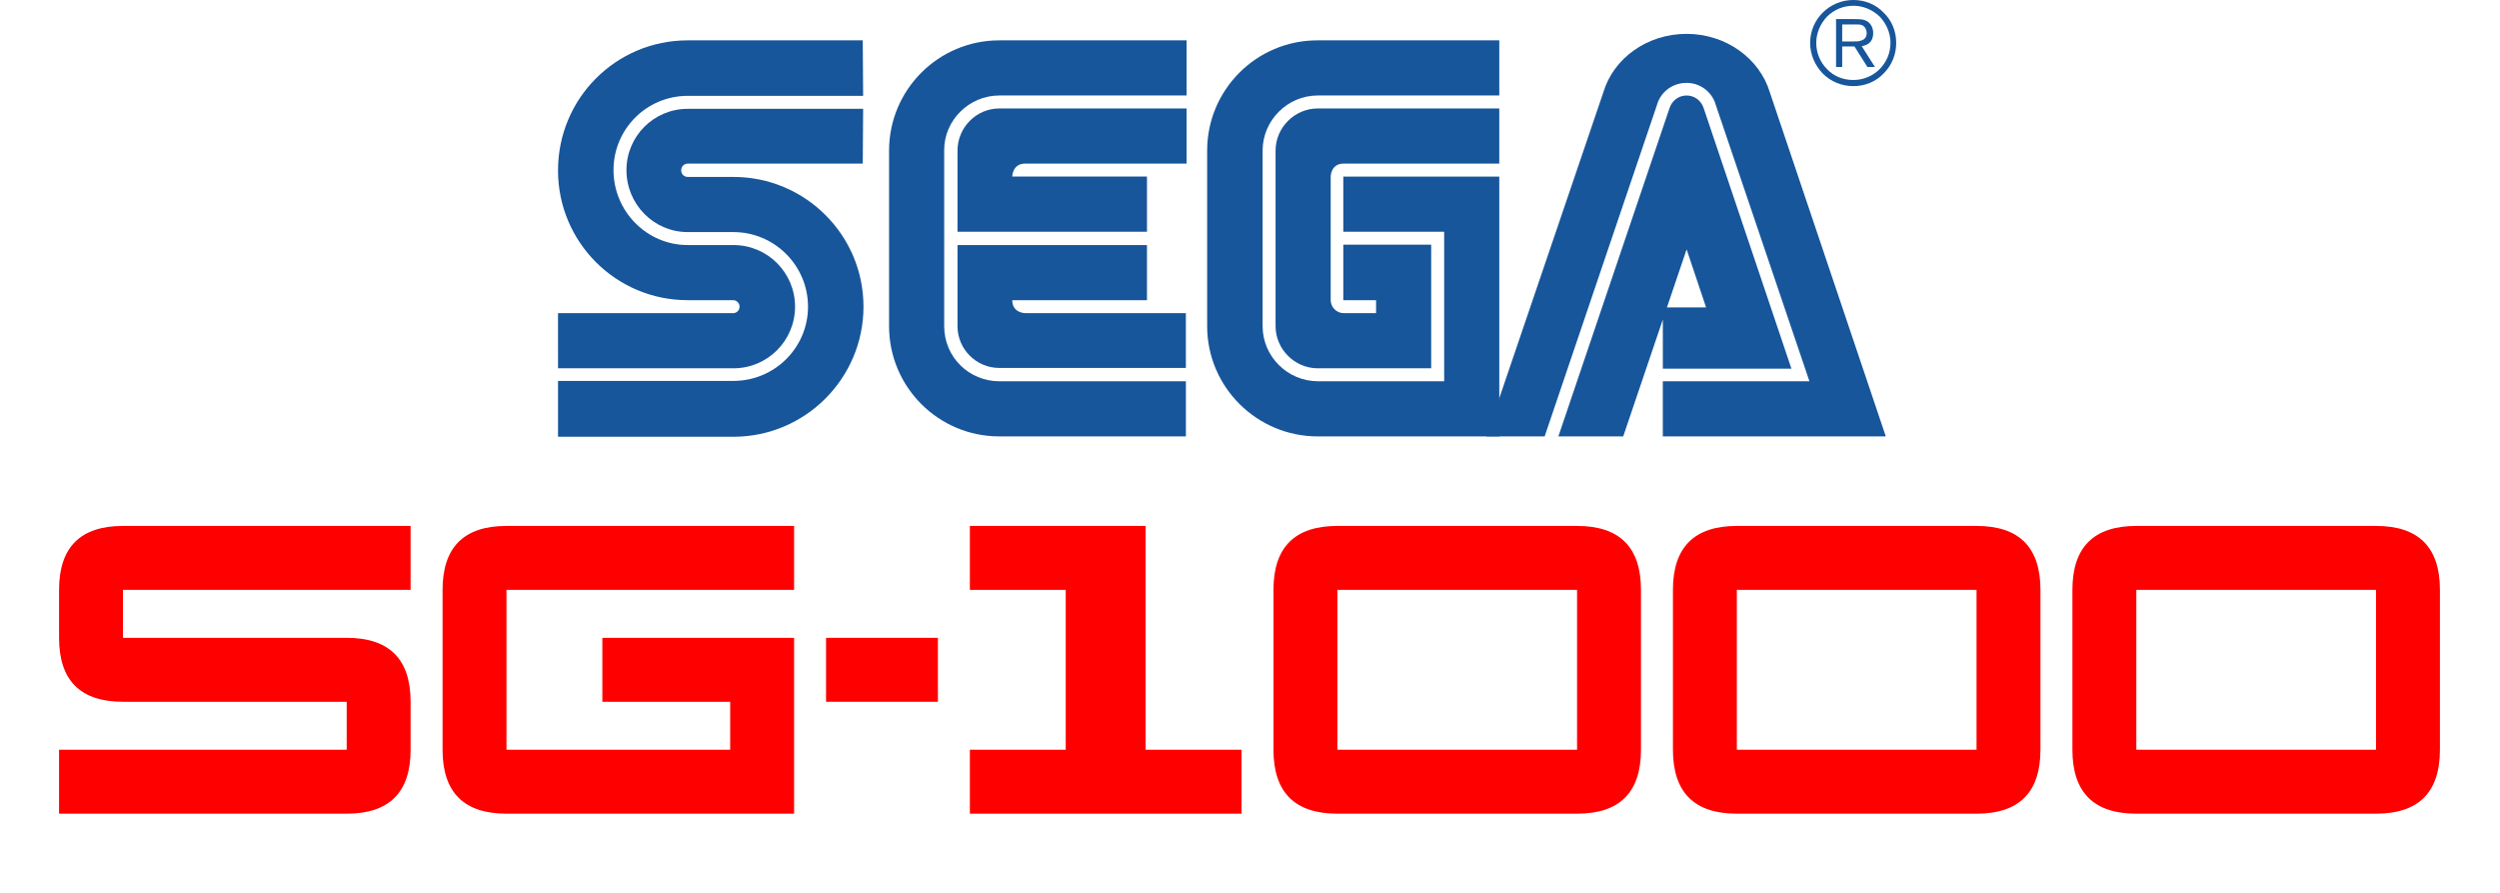
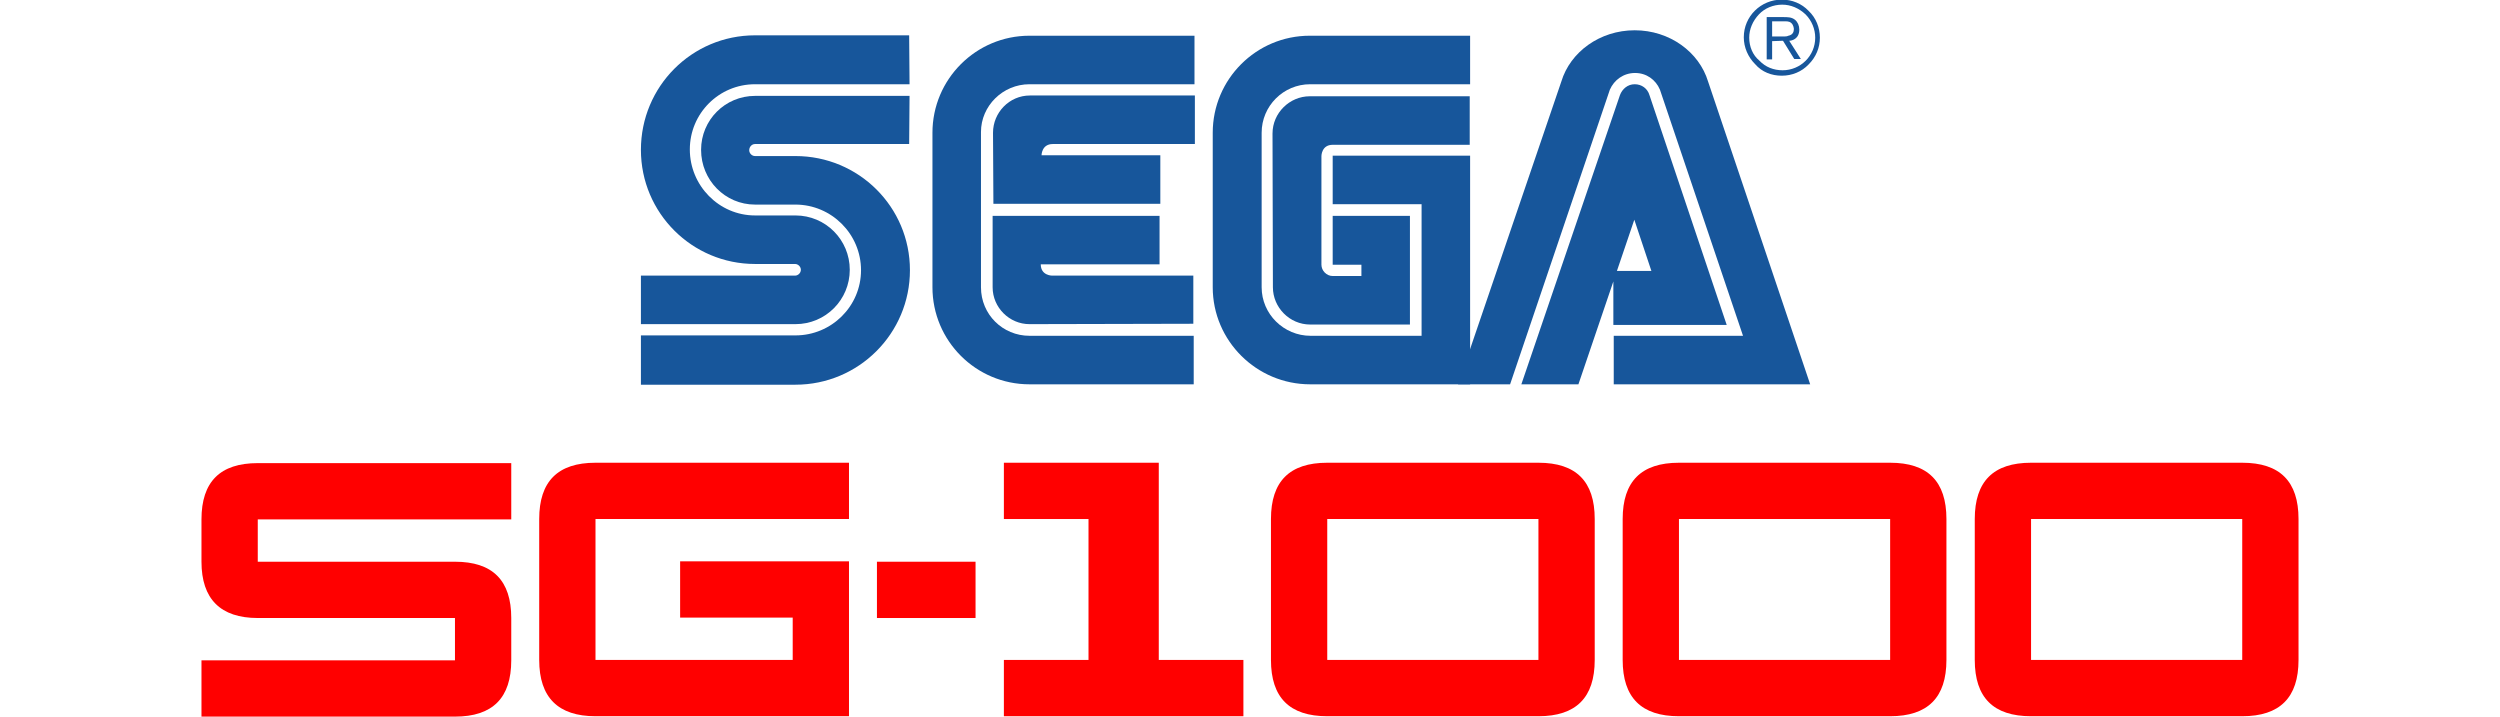
- <svg xmlns="http://www.w3.org/2000/svg" version="1.1" id="Ebene_1" x="0px" y="0px" width="566.93px" height="202.382px" viewBox="0 0 566.93 202.382" enable-background="new 0 0 566.93 202.382" xml:space="preserve">
+ <svg xmlns="http://www.w3.org/2000/svg" version="1.1" baseProfile="tiny" id="Ebene_1" x="0px" y="0px" viewBox="-51 295.6 644 184.5" xml:space="preserve">
  <g>
-     <path fill="#17569B" d="M126.595,99.044h39.796c16.265,0,29.501-13.238,29.501-29.5c0-16.261-13.236-29.42-29.501-29.42h-10.376   c-0.817,0-1.475-0.652-1.475-1.471c0-0.898,0.654-1.551,1.475-1.551h39.716l0.082-12.423h-39.798   c-7.684,0-13.895,6.212-13.895,13.894c0,7.764,6.209,14.056,13.895,14.056h10.376c9.315,0,16.918,7.602,16.918,16.917   c0,9.317-7.603,16.834-16.918,16.834h-39.796V99.044L126.595,99.044z" />
-     <path fill="#17569B" d="M126.595,83.518h39.796c7.765,0,13.977-6.292,13.977-13.974s-6.211-13.974-13.977-13.974h-10.376   c-9.315,0-16.835-7.682-16.835-16.998c0-9.317,7.521-16.834,16.835-16.834h39.796l-0.082-12.585h-39.718   c-16.262,0-29.419,13.156-29.419,29.5c0,16.262,13.156,29.42,29.419,29.42h10.297c0.815,0,1.472,0.654,1.472,1.471   s-0.655,1.471-1.472,1.471h-39.717L126.595,83.518L126.595,83.518z" />
-     <path fill="#17569B" d="M226.701,86.459c-6.862,0-12.5-5.475-12.5-12.503V33.994c0-6.7,5.639-12.339,12.5-12.339h42.495V9.153   h-42.495c-13.809,0-25.005,11.196-25.005,25.007v39.796c0,13.812,11.194,25.008,25.005,25.008h42.333V86.461L226.701,86.459   L226.701,86.459z" />
-     <path fill="#17569B" d="M217.222,34.158c0-5.23,4.249-9.562,9.479-9.562h42.495V37.1h-36.609c-2.943,0-2.943,2.94-2.943,2.94   h30.562v12.504h-42.983V34.158L217.222,34.158z" />
-     <path fill="#17569B" d="M226.701,83.438c-5.229,0-9.479-4.25-9.479-9.48v-18.39h42.982V68.07h-30.562   c0,2.942,2.94,2.942,2.94,2.942h36.447v12.423L226.701,83.438L226.701,83.438z" />
-     <path fill="#17569B" d="M299.024,86.459c-6.946,0-12.586-5.64-12.586-12.503V34.16c0-6.866,5.642-12.505,12.506-12.505h41.188   V9.153h-41.271c-13.812,0-25.005,11.196-25.005,25.007v39.796c0,13.812,11.273,25.008,25.088,25.008h41.188v-58.92h-35.388v12.502   h22.884V86.46L299.024,86.459L299.024,86.459z" />
-     <path fill="#17569B" d="M289.378,73.956c0,5.23,4.334,9.563,9.563,9.563h25.741V55.488h-19.938v12.585h7.438v2.942h-7.354   c-1.637,0-2.942-1.387-2.942-2.942V40.042c0,0,0-2.943,2.942-2.943h35.302V24.595h-41.188c-5.229,0-9.563,4.332-9.563,9.563   L289.378,73.956L289.378,73.956z" />
-     <path fill="#17569B" d="M378.783,24.436c0.57-1.634,2.043-2.778,3.843-2.778c1.797,0,3.271,1.146,3.844,2.778l19.938,59.166   h-29.171V69.708h9.809l-4.414-13.159l-14.386,42.414h-14.709L378.783,24.436L378.783,24.436z" />
-     <path fill="#17569B" d="M410.492,86.459h-33.261v12.503h50.585L401.504,20.92c-2.291-7.6-9.892-13.239-18.882-13.239   c-8.985,0-16.586,5.558-18.877,13.239l-26.562,78.042h13.241l25.737-75.917c1.063-2.534,3.515-4.25,6.455-4.25   c2.862,0,5.316,1.716,6.377,4.25L410.492,86.459L410.492,86.459z" />
-     <path fill="#17569B" d="M420.461,19.531c2.612,0,5.065-0.982,6.862-2.862c1.879-1.878,2.855-4.33,2.855-6.945   c0-2.616-0.979-5.065-2.855-6.866c-1.797-1.878-4.25-2.86-6.862-2.86c-5.395,0-9.811,4.332-9.811,9.726   c0,2.615,1.063,5.065,2.856,6.945C415.393,18.551,417.844,19.531,420.461,19.531z M412.041,9.725c0-2.207,0.903-4.332,2.455-5.967   c1.55-1.552,3.677-2.452,5.966-2.452c2.207,0,4.332,0.898,5.969,2.452c1.553,1.635,2.451,3.759,2.451,5.967   c0,4.656-3.761,8.417-8.416,8.417c-2.289,0-4.418-0.818-5.968-2.452C412.944,14.136,412.041,12.013,412.041,9.725z" />
-     <path fill="#17569B" d="M417.926,10.541v4.656h-1.392V4.329h4.011c1.467,0,2.362,0,3.268,0.653   c0.734,0.572,1.145,1.472,1.145,2.535c0,2.533-2.043,2.86-2.612,2.943l3.021,4.738h-1.717l-2.941-4.656L417.926,10.541   L417.926,10.541z M417.926,9.397h2.858c0.49,0,0.896,0,1.31-0.164c1.062-0.245,1.391-0.98,1.391-1.716   c0-0.247-0.082-1.063-0.654-1.554c-0.569-0.489-1.307-0.409-2.125-0.409h-2.778L417.926,9.397L417.926,9.397z" />
+     <path fill="#17569B" d="M114.1,394.7h39.8c16.3,0,29.5-13.2,29.5-29.5c0-16.3-13.2-29.4-29.5-29.4h-10.4c-0.8,0-1.5-0.7-1.5-1.5   c0-0.9,0.7-1.6,1.5-1.6h39.7l0.1-12.4h-39.8c-7.7,0-13.9,6.2-13.9,13.9c0,7.8,6.2,14.1,13.9,14.1h10.4c9.3,0,16.9,7.6,16.9,16.9   c0,9.3-7.6,16.8-16.9,16.8h-39.8L114.1,394.7L114.1,394.7z" />
+     <path fill="#17569B" d="M114.1,379.1h39.8c7.8,0,14-6.3,14-14c0-7.7-6.2-14-14-14h-10.4c-9.3,0-16.8-7.7-16.8-17   c0-9.3,7.5-16.8,16.8-16.8h39.8l-0.1-12.6h-39.7c-16.3,0-29.4,13.2-29.4,29.5c0,16.3,13.2,29.4,29.4,29.4h10.3   c0.8,0,1.5,0.7,1.5,1.5c0,0.8-0.7,1.5-1.5,1.5h-39.7L114.1,379.1L114.1,379.1z" />
+     <path fill="#17569B" d="M214.2,382.1c-6.9,0-12.5-5.5-12.5-12.5v-40c0-6.7,5.6-12.3,12.5-12.3h42.5v-12.5h-42.5   c-13.8,0-25,11.2-25,25v39.8c0,13.8,11.2,25,25,25h42.3v-12.5L214.2,382.1L214.2,382.1z" />
+     <path fill="#17569B" d="M204.8,329.8c0-5.2,4.2-9.6,9.5-9.6h42.5v12.5h-36.6c-2.9,0-2.9,2.9-2.9,2.9h30.6v12.5h-43L204.8,329.8   L204.8,329.8z" />
+     <path fill="#17569B" d="M214.2,379.1c-5.2,0-9.5-4.3-9.5-9.5v-18.4h43v12.5h-30.6c0,2.9,2.9,2.9,2.9,2.9h36.4v12.4L214.2,379.1   L214.2,379.1z" />
+     <path fill="#17569B" d="M286.6,382.1c-6.9,0-12.6-5.6-12.6-12.5v-39.8c0-6.9,5.6-12.5,12.5-12.5h41.2v-12.5h-41.3   c-13.8,0-25,11.2-25,25v39.8c0,13.8,11.3,25,25.1,25h41.2v-58.9h-35.4v12.5h22.9v33.9L286.6,382.1L286.6,382.1z" />
+     <path fill="#17569B" d="M276.9,369.6c0,5.2,4.3,9.6,9.6,9.6h25.7v-28h-19.9v12.6h7.4v2.9h-7.4c-1.6,0-2.9-1.4-2.9-2.9v-28   c0,0,0-2.9,2.9-2.9h35.3v-12.5h-41.2c-5.2,0-9.6,4.3-9.6,9.6L276.9,369.6L276.9,369.6z" />
+     <path fill="#17569B" d="M366.3,320.1c0.6-1.6,2-2.8,3.8-2.8c1.8,0,3.3,1.1,3.8,2.8l19.9,59.2h-29.2v-13.9h9.8l-4.4-13.2l-14.4,42.4   h-14.7L366.3,320.1L366.3,320.1z" />
+     <path fill="#17569B" d="M398,382.1h-33.3v12.5h50.6l-26.3-78c-2.3-7.6-9.9-13.2-18.9-13.2c-9,0-16.6,5.6-18.9,13.2l-26.6,78H338   l25.7-75.9c1.1-2.5,3.5-4.3,6.5-4.3c2.9,0,5.3,1.7,6.4,4.3L398,382.1L398,382.1z" />
+     <path fill="#17569B" d="M408,315.1c2.6,0,5.1-1,6.9-2.9c1.9-1.9,2.9-4.3,2.9-6.9c0-2.6-1-5.1-2.9-6.9c-1.8-1.9-4.3-2.9-6.9-2.9   c-5.4,0-9.8,4.3-9.8,9.7c0,2.6,1.1,5.1,2.9,6.9C402.9,314.2,405.4,315.1,408,315.1z M399.6,305.3c0-2.2,0.9-4.3,2.5-6   c1.5-1.6,3.7-2.5,6-2.5c2.2,0,4.3,0.9,6,2.5c1.6,1.6,2.5,3.8,2.5,6c0,4.7-3.8,8.4-8.4,8.4c-2.3,0-4.4-0.8-6-2.5   C400.5,309.8,399.6,307.6,399.6,305.3z" />
+     <path fill="#17569B" d="M405.5,306.2v4.7h-1.4v-10.9h4c1.5,0,2.4,0,3.3,0.7c0.7,0.6,1.1,1.5,1.1,2.5c0,2.5-2,2.9-2.6,2.9l3,4.7   h-1.7l-2.9-4.7L405.5,306.2L405.5,306.2z M405.5,305h2.9c0.5,0,0.9,0,1.3-0.2c1.1-0.2,1.4-1,1.4-1.7c0-0.2-0.1-1.1-0.7-1.6   c-0.6-0.5-1.3-0.4-2.1-0.4h-2.8L405.5,305L405.5,305z" />
    <g>
-       <path fill="#FF0000" d="M13.401,144.643v-10.875c0-9.667,4.833-14.5,14.5-14.5h65.25v14.5h-65.25v10.875h50.75    c9.667,0,14.5,4.833,14.5,14.501v10.875c0,9.667-4.833,14.5-14.5,14.5h-65.25v-14.5h65.25v-10.875h-50.75    C18.234,159.144,13.401,154.311,13.401,144.643z" />
-       <path fill="#FF0000" d="M100.401,170.019v-36.251c0-9.667,4.833-14.5,14.5-14.5h65.25v14.5h-65.25v36.251h50.75v-10.875h-29    v-14.501h43.5v39.876h-65.25C105.234,184.519,100.401,179.686,100.401,170.019z" />
-       <path fill="#FF0000" d="M187.402,159.144v-14.501h25.375v14.501H187.402z" />
-       <path fill="#FF0000" d="M220.027,184.519v-14.5h21.75v-36.251h-21.75v-14.5h39.875v50.751h21.751v14.5H220.027z" />
-       <path fill="#FF0000" d="M372.277,170.019c0,9.667-4.834,14.5-14.5,14.5h-54.375c-9.669,0-14.5-4.833-14.5-14.5v-36.251    c0-9.667,4.831-14.5,14.5-14.5h54.375c9.666,0,14.5,4.833,14.5,14.5V170.019z M357.777,170.019v-36.251h-54.375v36.251H357.777z" />
-       <path fill="#FF0000" d="M462.902,170.019c0,9.667-4.834,14.5-14.5,14.5h-54.375c-9.667,0-14.5-4.833-14.5-14.5v-36.251    c0-9.667,4.833-14.5,14.5-14.5h54.375c9.666,0,14.5,4.833,14.5,14.5V170.019z M448.402,170.019v-36.251h-54.375v36.251H448.402z" />
-       <path fill="#FF0000" d="M553.527,170.019c0,9.667-4.833,14.5-14.5,14.5h-54.375c-9.667,0-14.5-4.833-14.5-14.5v-36.251    c0-9.667,4.833-14.5,14.5-14.5h54.375c9.667,0,14.5,4.833,14.5,14.5V170.019z M539.027,170.019v-36.251h-54.375v36.251H539.027z" />
+       <path fill="#FF0000" d="M0.9,440.3v-10.9c0-9.7,4.8-14.5,14.5-14.5h65.3v14.5H15.4v10.9h50.8c9.7,0,14.5,4.8,14.5,14.5v10.9    c0,9.7-4.8,14.5-14.5,14.5H0.9v-14.5h65.3v-10.9H15.4C5.8,454.8,0.9,449.9,0.9,440.3z" />
+       <path fill="#FF0000" d="M87.9,465.6v-36.3c0-9.7,4.8-14.5,14.5-14.5h65.3v14.5h-65.3v36.3h50.8v-10.9h-29v-14.5h43.5v39.9h-65.3    C92.8,480.1,87.9,475.3,87.9,465.6z" />
+       <path fill="#FF0000" d="M174.9,454.8v-14.5h25.4v14.5H174.9z" />
+       <path fill="#FF0000" d="M207.6,480.1v-14.5h21.8v-36.3h-21.8v-14.5h39.9v50.8h21.8v14.5L207.6,480.1L207.6,480.1z" />
+       <path fill="#FF0000" d="M359.8,465.6c0,9.7-4.8,14.5-14.5,14.5h-54.4c-9.7,0-14.5-4.8-14.5-14.5v-36.3c0-9.7,4.8-14.5,14.5-14.5    h54.4c9.7,0,14.5,4.8,14.5,14.5V465.6z M345.3,465.6v-36.3h-54.4v36.3L345.3,465.6L345.3,465.6z" />
+       <path fill="#FF0000" d="M450.4,465.6c0,9.7-4.8,14.5-14.5,14.5h-54.4c-9.7,0-14.5-4.8-14.5-14.5v-36.3c0-9.7,4.8-14.5,14.5-14.5    h54.4c9.7,0,14.5,4.8,14.5,14.5V465.6z M435.9,465.6v-36.3h-54.4v36.3L435.9,465.6L435.9,465.6z" />
+       <path fill="#FF0000" d="M541.1,465.6c0,9.7-4.8,14.5-14.5,14.5h-54.4c-9.7,0-14.5-4.8-14.5-14.5v-36.3c0-9.7,4.8-14.5,14.5-14.5    h54.4c9.7,0,14.5,4.8,14.5,14.5V465.6z M526.6,465.6v-36.3h-54.4v36.3L526.6,465.6L526.6,465.6z" />
    </g>
  </g>
</svg>
